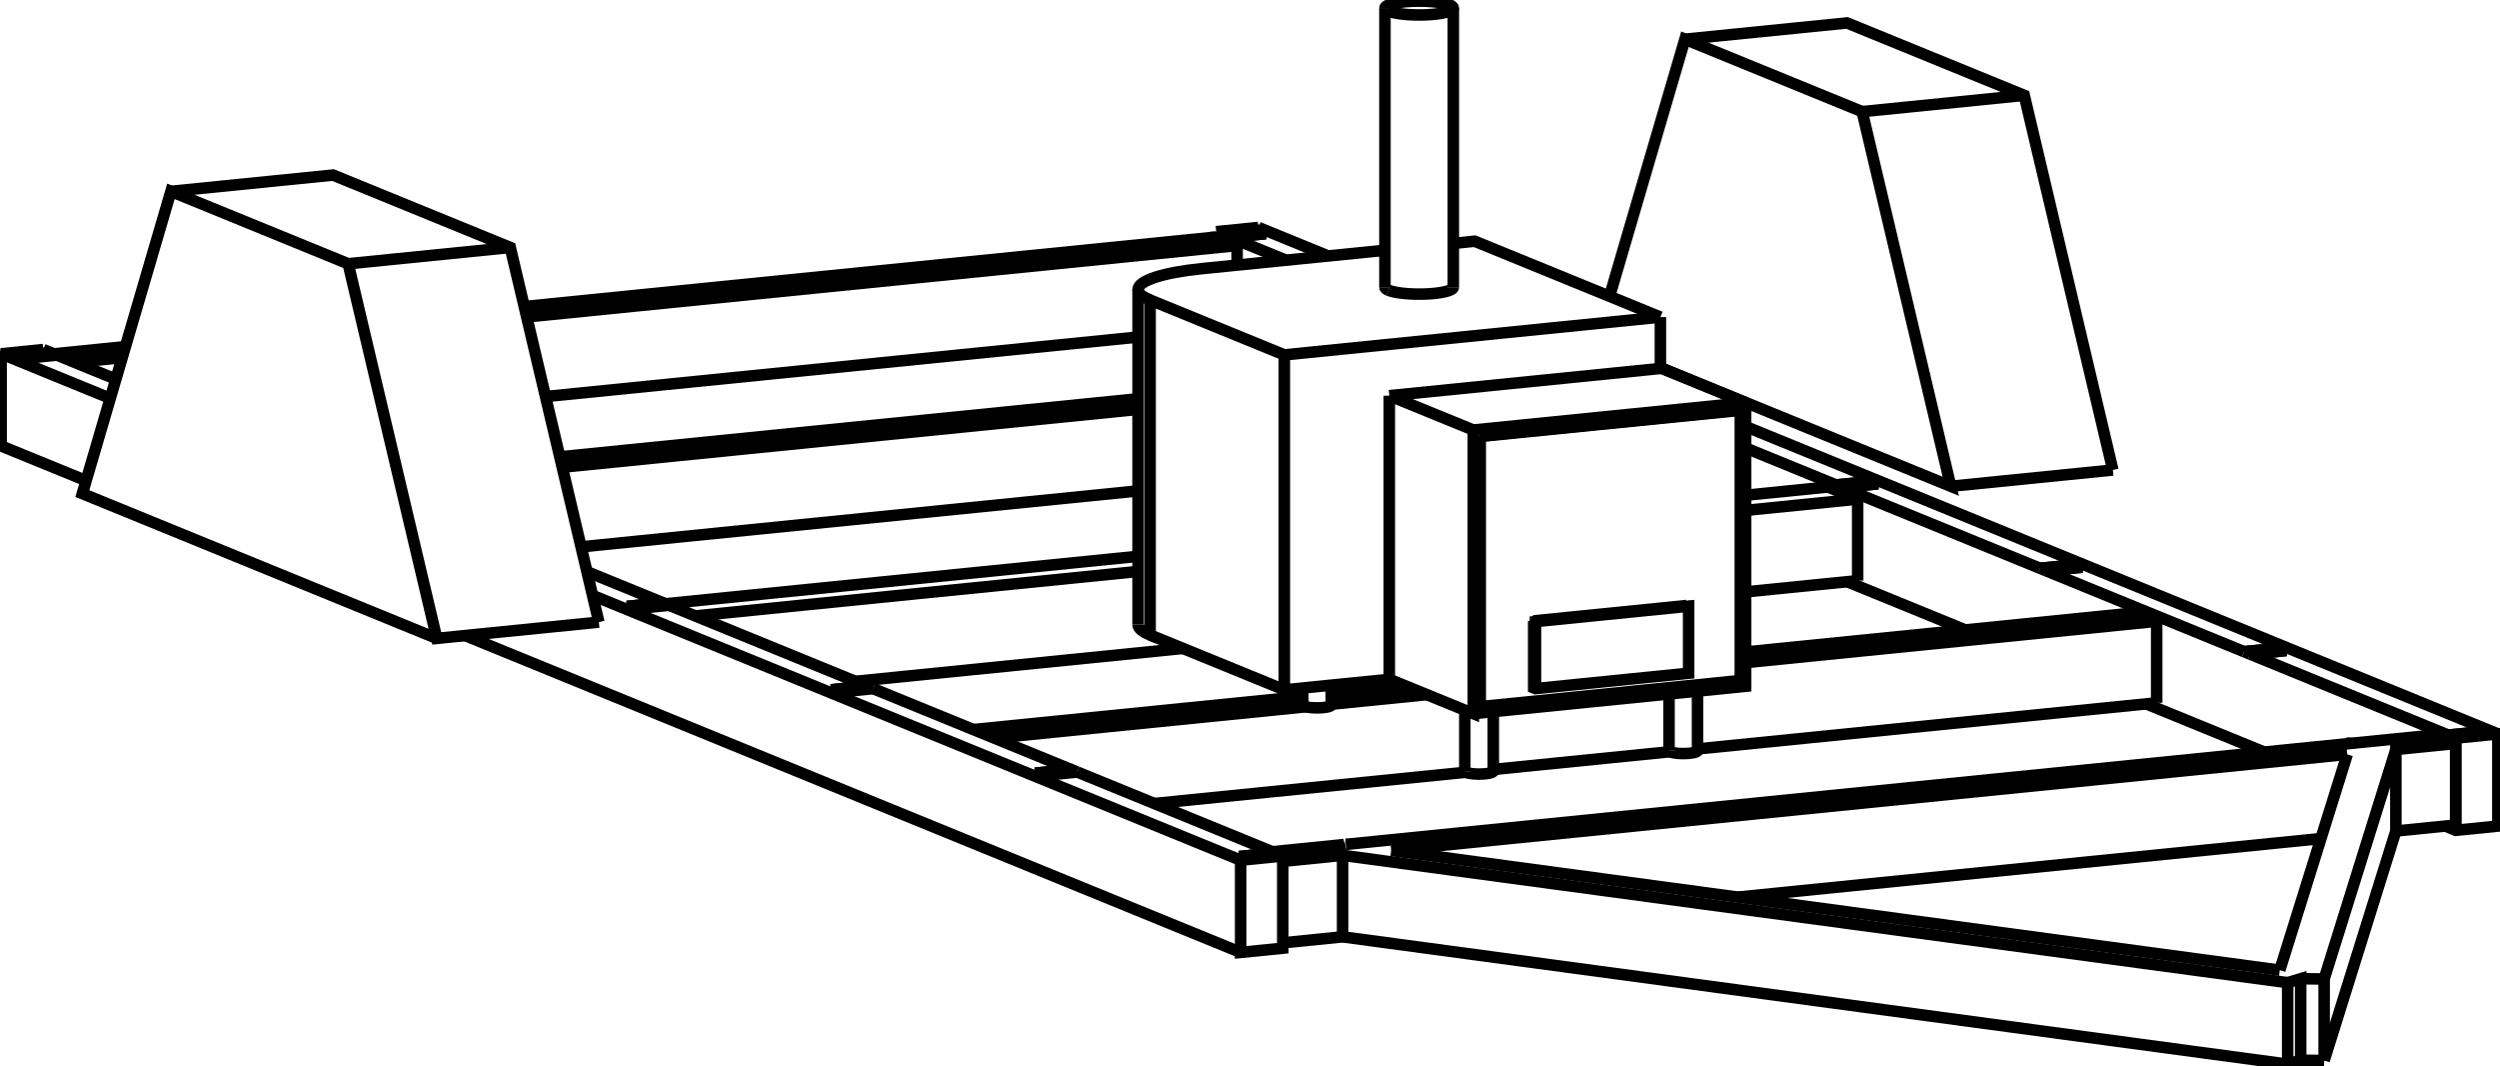
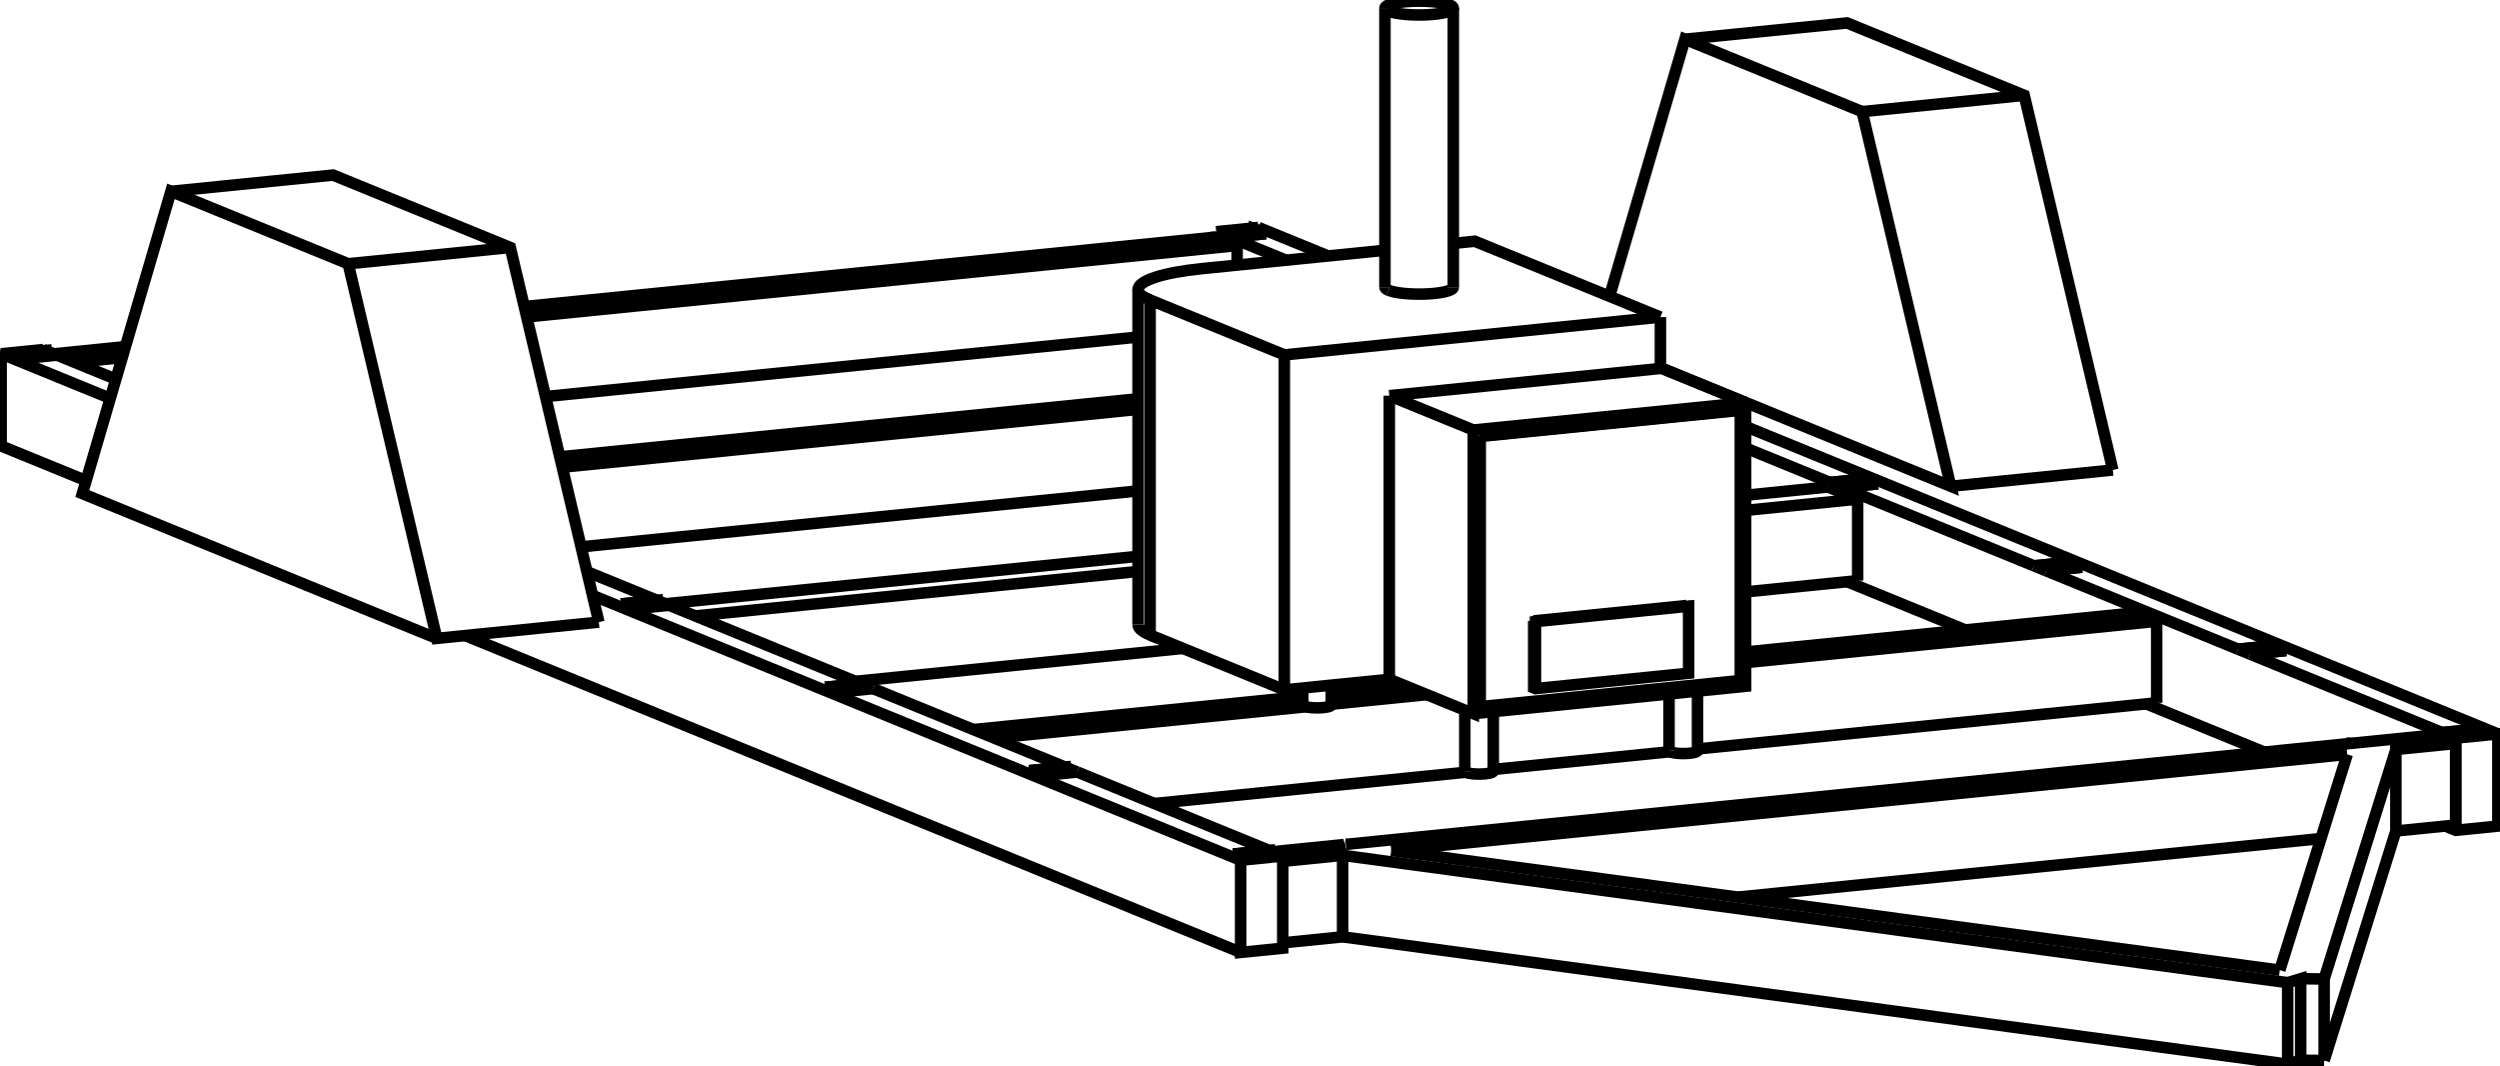
<svg xmlns="http://www.w3.org/2000/svg" version="1.1" viewBox="-1287.872 -261.911 2192.618 934.331" fill="none" stroke="black" stroke-width="0.6%" vector-effect="non-scaling-stroke">
  <path d="M 332.851 248.251 L 436.405 290.546" />
  <path d="M 595.212 355.408 L 698.765 397.704" />
  <path d="M 857.572 462.566 L 866.772 466.324 L 903.746 462.61 L 903.746 381.771 L 866.772 385.485 L 866.772 466.324" />
  <path d="M -220.756 -58.702 L -220.756 -54.025" />
+   <path d="M -220.756 -58.702 L -218.641 -57.838 L -218.641 -57.833 L -187.075 -61.004 L -187.075 -61.009 L -177.212 -56.98 L -208.779 -53.81 L -208.779 -53.805 L -218.641 -57.833" />
+   <path d="M -208.779 -53.81 L -159.561 -33.708" />
+   <path d="M 243.742 131.016 L 317.675 161.213 L 317.675 161.218" />
+   <path d="M 328.337 165.573 L 317.675 161.218" />
+   <path d="M 328.337 165.568 L 328.337 165.573" />
+   <path d="M 328.337 165.568 L 496.713 234.339 L 496.713 234.344" />
+   <path d="M 507.376 238.699 L 496.713 234.344" />
+   <path d="M 507.376 238.694 L 507.376 238.699" />
+   <path d="M 507.376 238.694 L 675.752 307.465 L 675.752 307.47" />
+   <path d="M 686.414 311.825 L 675.752 307.47" />
+   <path d="M 686.414 311.82 L 686.414 311.825" />
+   <path d="M 686.414 311.82 L 854.791 380.591 L 854.791 380.596" />
+   <path d="M 864.653 384.624 L 854.791 380.596" />
+   <path d="M 864.653 384.624 L 864.653 384.619 L 896.22 381.449" />
  <path d="M 864.653 384.619 L 866.772 385.485" />
-   <path d="M 864.653 384.624 L 864.653 384.619 L 896.22 381.449 L 891.689 379.598 L 891.689 379.603 L 896.22 381.454" />
-   <path d="M 860.122 382.773 L 864.653 384.624 L 896.22 381.454" />
-   <path d="M 860.122 382.768 L 860.122 382.773" />
-   <path d="M 686.414 311.82 L 860.122 382.768" />
-   <path d="M 686.414 311.82 L 686.414 311.825" />
-   <path d="M 681.083 309.647 L 686.414 311.825" />
-   <path d="M 681.083 309.642 L 681.083 309.647" />
-   <path d="M 507.376 238.694 L 681.083 309.642" />
-   <path d="M 507.376 238.694 L 507.376 238.699" />
-   <path d="M 502.045 236.521 L 507.376 238.699" />
-   <path d="M 502.045 236.516 L 502.045 236.521" />
-   <path d="M 328.337 165.568 L 502.045 236.516" />
-   <path d="M 328.337 165.568 L 328.337 165.573" />
-   <path d="M 323.006 163.395 L 328.337 165.573" />
-   <path d="M 323.006 163.39 L 323.006 163.395" />
-   <path d="M 243.742 131.016 L 323.006 163.39" />
-   <path d="M -208.779 -53.81 L -159.561 -33.708" />
-   <path d="M -208.779 -53.81 L -208.779 -53.805" />
-   <path d="M -214.11 -55.982 L -208.779 -53.805" />
-   <path d="M -214.11 -55.987 L -214.11 -55.982" />
-   <path d="M -220.756 -58.702 L -214.11 -55.987" />
  <path d="M 342.04 247.328 L 342.04 175.841 L 315.958 165.188" />
  <path d="M 866.761 461.643 L 866.761 390.156 L 848.435 382.671" />
  <path d="M 604.401 354.486 L 604.401 282.999 L 586.075 275.514" />
  <path d="M -202.428 -29.402 L -202.428 -46.54 L -220.754 -54.025" />
  <path d="M -183.783 -62.415 L -122.588 -37.421" />
  <path d="M 243.742 112.201 L 903.746 381.771" />
  <path d="M -183.783 -62.415 L -220.756 -58.702" />
-   <path d="M -182.543 -59.158 L -214.11 -55.987" />
-   <path d="M -177.212 -56.98 L -182.543 -59.158 L -182.543 -59.153 L -177.212 -56.976 L -208.779 -53.805" />
-   <path d="M -177.212 -56.98 L -208.779 -53.81" />
-   <path d="M 354.573 160.22 L 323.006 163.39" />
-   <path d="M 359.904 162.397 L 354.573 160.22 L 354.573 160.225 L 359.904 162.402 L 328.337 165.573" />
+   <path d="M 886.357 377.42 L 896.22 381.449" />
+   <path d="M 886.357 377.42 L 854.791 380.591" />
+   <path d="M 717.981 308.649 L 686.414 311.82" />
+   <path d="M 707.319 304.294 L 717.981 308.649" />
+   <path d="M 707.319 304.294 L 675.752 307.465" />
+   <path d="M 538.943 235.523 L 507.376 238.694" />
+   <path d="M 528.28 231.168 L 538.943 235.523" />
+   <path d="M 528.28 231.168 L 496.713 234.339" />
  <path d="M 359.904 162.397 L 328.337 165.568" />
-   <path d="M 533.611 233.346 L 502.045 236.516" />
-   <path d="M 538.943 235.523 L 533.611 233.346 L 533.611 233.351 L 538.943 235.528 L 507.376 238.699" />
-   <path d="M 538.943 235.523 L 507.376 238.694" />
-   <path d="M 712.65 306.472 L 681.083 309.642" />
-   <path d="M 717.981 308.649 L 712.65 306.472 L 712.65 306.477 L 717.981 308.654 L 686.414 311.825" />
-   <path d="M 717.981 308.649 L 686.414 311.82" />
-   <path d="M 891.689 379.598 L 860.122 382.768" />
-   <path d="M 891.689 379.603 L 860.122 382.773" />
-   <path d="M 712.65 306.477 L 681.083 309.647" />
-   <path d="M 533.611 233.351 L 502.045 236.521" />
-   <path d="M 354.573 160.225 L 323.006 163.395" />
-   <path d="M -182.543 -59.153 L -214.11 -55.982" />
+   <path d="M 349.242 158.043 L 359.904 162.397" />
+   <path d="M 349.242 158.043 L 317.675 161.213" />
+   <path d="M -187.075 -61.009 L -218.641 -57.838" />
+   <path d="M 864.653 384.624 L 896.22 381.454 L 886.357 377.425 L 854.791 380.596" />
+   <path d="M 886.357 377.42 L 886.357 377.425" />
+   <path d="M 717.981 308.654 L 686.414 311.825" />
+   <path d="M 717.981 308.654 L 707.319 304.299 L 675.752 307.47" />
+   <path d="M 707.319 304.294 L 707.319 304.299" />
+   <path d="M 538.943 235.528 L 507.376 238.699" />
+   <path d="M 538.943 235.528 L 528.28 231.173 L 496.713 234.344" />
+   <path d="M 528.28 231.168 L 528.28 231.173" />
+   <path d="M 359.904 162.402 L 328.337 165.573" />
+   <path d="M 359.904 162.402 L 349.242 158.047 L 317.675 161.218" />
+   <path d="M 349.242 158.043 L 349.242 158.047" />
+   <path d="M -177.212 -56.976 L -208.779 -53.805" />
+   <path d="M -177.212 -56.976 L -187.075 -61.004" />
  <path d="M -537.432 335.659 L -249.954 306.786" />
  <path d="M 243.742 257.201 L 342.04 247.328" />
  <path d="M -704.005 267.63 L -289.347 225.983" />
  <path d="M 243.742 172.441 L 315.958 165.188" />
  <path d="M -677.913 278.282 L -289.347 239.255" />
  <path d="M 243.742 185.714 L 342.04 175.841" />
  <path d="M -162.381 565.007 L -109.889 559.735" />
  <path d="M 719.325 671.42 L -109.889 559.735" />
  <path d="M 730.746 667.941 L 719.325 671.42 L 719.325 599.933 L 730.746 596.454 L 730.746 667.941 Z" />
  <path d="M 751.33 668.205 L 730.746 667.941" />
  <path d="M 751.33 668.205 L 814.269 466.915 L 814.269 395.428 L 866.761 390.156" />
  <path d="M 814.269 466.915 L 866.761 461.643" />
  <path d="M 236.823 524.912 L 748.519 473.519" />
  <path d="M 776.621 389.884 L 848.435 382.671" />
  <path d="M 751.33 596.718 L 814.269 395.428" />
  <path d="M 730.746 596.454 L 751.33 596.718 L 751.33 668.205" />
  <path d="M 719.325 599.933 L -109.889 488.248 L -109.889 559.735" />
  <path d="M -162.381 493.52 L -109.889 488.248" />
-   <path d="M -171.518 485.112 L -108.893 478.822 L -107.814 478.494" />
+   <path d="M -171.527 485.113 L -108.893 478.822 L -107.814 478.494" />
  <path d="M -106.878 478.62 L -107.814 478.494" />
  <path d="M -106.878 478.62 L 774.607 390.086 L 774.678 389.859 L 776.621 389.884" />
  <path d="M -67.216 483.962 L 771.596 399.714" />
  <path d="M 712.42 588.969 L -67.216 483.962" />
  <path d="M 712.42 588.969 L 771.596 399.714" />
  <path d="M -275.071 442.817 L -1.846 415.375" />
  <path d="M 22.35 412.945 L 177.333 397.379" />
  <path d="M 201.529 394.949 L 604.401 354.486" />
  <path d="M -433.878 377.954 L -144.815 348.922" />
  <path d="M -119.815 346.411 L -54.303 339.831" />
  <path d="M 243.742 309.896 L 586.075 275.514" />
  <path d="M -415.552 385.439 L -142.149 357.98" />
  <path d="M -119.815 355.736 L -35.977 347.316" />
  <path d="M 243.742 319.222 L 604.401 282.999" />
  <path d="M -778.054 217.705 L -289.347 168.621" />
  <path d="M -796.732 138.768 L -289.347 87.808" />
  <path d="M -794.576 147.877 L -289.347 97.134" />
  <path d="M -809.242 85.894 L -289.347 33.677" />
  <path d="M -1240.717 48.417 L -1177.842 42.102" />
  <path d="M -827.92 6.957 L -220.754 -54.025" />
  <path d="M -1222.381 55.901 L -1180.66 51.711" />
  <path d="M -825.764 16.066 L -202.428 -46.54" />
-   <path d="M -1249.898 44.662 L -1243.252 47.376 L -1274.819 50.547 L -1269.488 52.724" />
-   <path d="M -1243.252 47.381 L -1243.252 47.376" />
-   <path d="M -1237.921 49.559 L -1243.252 47.381 L -1274.819 50.552" />
+   <path d="M -162.37 569.688 L -162.37 488.849 L -199.343 492.562 L -199.343 573.401 L -162.37 569.688 Z" />
+   <path d="M -164.489 487.983 L -162.37 488.849" />
+   <path d="M -174.352 483.96 L -164.489 487.988" />
+   <path d="M -174.352 483.96 L -174.352 483.955 L -205.919 487.125" />
+   <path d="M -342.728 415.184 L -174.352 483.955" />
+   <path d="M -353.39 410.834 L -342.728 415.189" />
+   <path d="M -353.39 410.834 L -353.39 410.829 L -384.957 413.999" />
+   <path d="M -521.767 342.058 L -353.39 410.829" />
+   <path d="M -532.429 337.708 L -521.767 342.063" />
+   <path d="M -532.429 337.708 L -532.429 337.703 L -563.996 340.873" />
+   <path d="M -700.805 268.932 L -532.429 337.703" />
+   <path d="M -711.467 264.582 L -700.805 268.937" />
+   <path d="M -711.467 264.582 L -711.467 264.577 L -743.034 267.747" />
+   <path d="M -772.901 239.485 L -711.467 264.577" />
  <path d="M -1237.921 49.554 L -1186.221 70.67" />
-   <path d="M -772.901 239.485 L -706.136 266.754 L -737.703 269.925 L -732.372 272.102" />
-   <path d="M -706.136 266.759 L -706.136 266.754" />
-   <path d="M -700.805 268.937 L -706.136 266.759 L -737.703 269.93" />
-   <path d="M -700.805 268.932 L -527.098 339.88 L -558.665 343.051 L -553.333 345.228" />
-   <path d="M -527.098 339.885 L -527.098 339.88" />
-   <path d="M -521.767 342.063 L -527.098 339.885 L -558.665 343.056" />
-   <path d="M -521.767 342.058 L -348.059 413.006 L -379.626 416.177 L -374.295 418.354" />
-   <path d="M -348.059 413.011 L -348.059 413.006" />
-   <path d="M -342.728 415.189 L -348.059 413.011 L -379.626 416.182" />
-   <path d="M -342.728 415.184 L -169.02 486.132 L -200.587 489.303 L -196.056 491.153 L -164.489 487.983 L -162.37 488.849 L -199.343 492.562 L -199.343 573.401 L -162.37 569.688 L -162.37 488.849" />
-   <path d="M -169.02 486.137 L -169.02 486.132" />
-   <path d="M -164.489 487.988 L -169.02 486.137 L -200.587 489.308" />
+   <path d="M -1247.784 45.531 L -1237.921 49.559" />
+   <path d="M -1247.784 45.531 L -1247.784 45.526 L -1279.351 48.696" />
+   <path d="M -1249.898 44.662 L -1247.784 45.526" />
  <path d="M -1249.898 44.662 L -1286.872 48.375 L -1191.149 87.472" />
  <path d="M -1286.872 48.375 L -1286.872 129.215 L -1212.323 159.663" />
+   <path d="M -879.746 295.5 L -199.343 573.401" />
+   <path d="M -1269.488 52.724 L -1279.351 48.696" />
+   <path d="M -1237.921 49.554 L -1269.488 52.724" />
+   <path d="M -732.372 272.102 L -743.034 267.747" />
+   <path d="M -700.805 268.932 L -732.372 272.102" />
+   <path d="M -553.333 345.228 L -563.996 340.873" />
+   <path d="M -521.767 342.058 L -553.333 345.228" />
+   <path d="M -374.295 418.354 L -384.957 413.999" />
+   <path d="M -342.728 415.184 L -374.295 418.354" />
+   <path d="M -196.056 491.153 L -205.919 487.125" />
+   <path d="M -196.056 491.153 L -164.489 487.983" />
  <path d="M -767.973 260.313 L -199.343 492.562" />
-   <path d="M -342.728 415.184 L -374.295 418.354" />
-   <path d="M -521.767 342.058 L -553.333 345.228" />
-   <path d="M -700.805 268.932 L -732.372 272.102" />
-   <path d="M -1237.921 49.554 L -1269.488 52.724" />
-   <path d="M -879.746 295.5 L -199.343 573.401" />
+   <path d="M -174.352 483.96 L -205.919 487.13" />
+   <path d="M -353.39 410.834 L -384.957 414.004" />
+   <path d="M -532.429 337.708 L -563.996 340.878" />
+   <path d="M -711.467 264.582 L -743.034 267.752" />
+   <path d="M -1279.351 48.701 L -1247.784 45.531" />
  <path d="M 190.492 -227.507 L 332.715 -241.792 L 488.208 -178.283 L 565.954 150.298" />
  <path d="M 124.356 -2.021 L 190.492 -227.507 L 345.985 -163.999 L 423.731 164.583 L 168.963 60.526" />
  <path d="M 345.985 -163.999 L 488.208 -178.283" />
  <path d="M 423.731 164.583 L 565.954 150.298" />
  <path d="M -762.435 283.717 L -904.658 298.002 L -982.405 -30.579 L -1137.897 -94.088 L -1215.644 170.984 L -904.658 298.002" />
  <path d="M -840.181 -44.864 L -982.405 -30.579" />
  <path d="M -762.435 283.717 L -840.181 -44.864 L -995.674 -108.373 L -1137.897 -94.088" />
  <path d="M 168.963 16.198 L 6.051 -50.341 L -12.725 -48.455" />
  <path d="M 168.963 61.245 L 168.963 16.198" />
  <path d="M 243.742 91.24 L 168.963 60.697" />
  <path d="M 4.806 115.238 L 243.742 91.24" />
  <path d="M -68.897 85.134 L 4.806 115.238" />
  <path d="M -68.897 85.134 L 168.963 61.245" />
  <path d="M -160.995 343.12 L -68.897 333.87 L 4.806 363.973 L 4.806 115.238" />
  <path d="M -278.77 295.017 L -160.995 343.12 L -160.995 49.338 L 168.963 16.198" />
  <path d="M -289.347 285.875 A 101.6 20.578 180 0 0 -278.77 295.017 L -278.77 1.234 L -160.995 49.338" />
  <path d="M 4.806 363.973 L 243.742 339.975 L 243.742 91.24" />
  <path d="M -72.725 -42.429 L -232.884 -26.343 A 101.6 20.578 180 0 0 -289.347 -7.908 L -289.347 285.875" />
  <path d="M -289.347 -7.908 A 101.6 20.578 180 0 0 -278.77 1.234" />
  <path d="M -69.602 -7.317 A 30 6.076 360 0 1 -72.725 -10.016" />
  <path d="M -12.725 -10.016 A 30 6.076 360 0 1 -69.602 -7.317" />
  <path d="M -68.897 85.134 L -68.897 333.87" />
  <path d="M 10.182 120.573 L 238.366 97.655" />
  <path d="M 10.182 120.573 L 10.182 357.558 L 10.892 357.848 L 239.077 334.93 L 239.077 97.946 L 238.366 97.655" />
  <path d="M -144.815 356.417 A 12.5 2.532 180 0 0 -119.815 356.417 L -119.815 338.984" />
  <path d="M 176.529 396.486 A 12.5 2.532 180 0 0 201.529 396.486 L 201.529 344.215" />
  <path d="M -2.65 414.482 A 12.5 2.532 180 0 0 22.35 414.482 L 22.35 362.211" />
  <path d="M -69.602 -252.136 A 30 6.076 360 0 1 -72.725 -254.835 L -72.725 -10.016" />
  <path d="M -72.725 -254.835 A 30 6.076 360 1 1 -12.725 -254.835 L -12.725 -10.016" />
  <path d="M -12.725 -254.835 A 30 6.076 360 0 1 -69.602 -252.136" />
  <path d="M 10.892 120.864 L 239.077 97.946" />
  <path d="M 10.182 120.573 L 10.892 120.864" />
  <path d="M 10.892 357.848 L 10.892 120.864" />
  <path d="M 57.792 282.63 L 57.792 341.386 L 59.347 342.021 L 193.732 328.524 L 193.732 269.768 L 59.347 283.265 L 59.347 342.021" />
  <path d="M 192.177 269.133 L 57.792 282.63 L 59.347 283.265" />
  <path d="M 192.177 269.133 L 193.732 269.768" />
  <path d="M -144.815 356.417 L -144.815 341.495" />
  <path d="M 176.529 396.486 L 176.529 346.726" />
  <path d="M -2.65 414.482 L -2.65 360.928" />
</svg>
